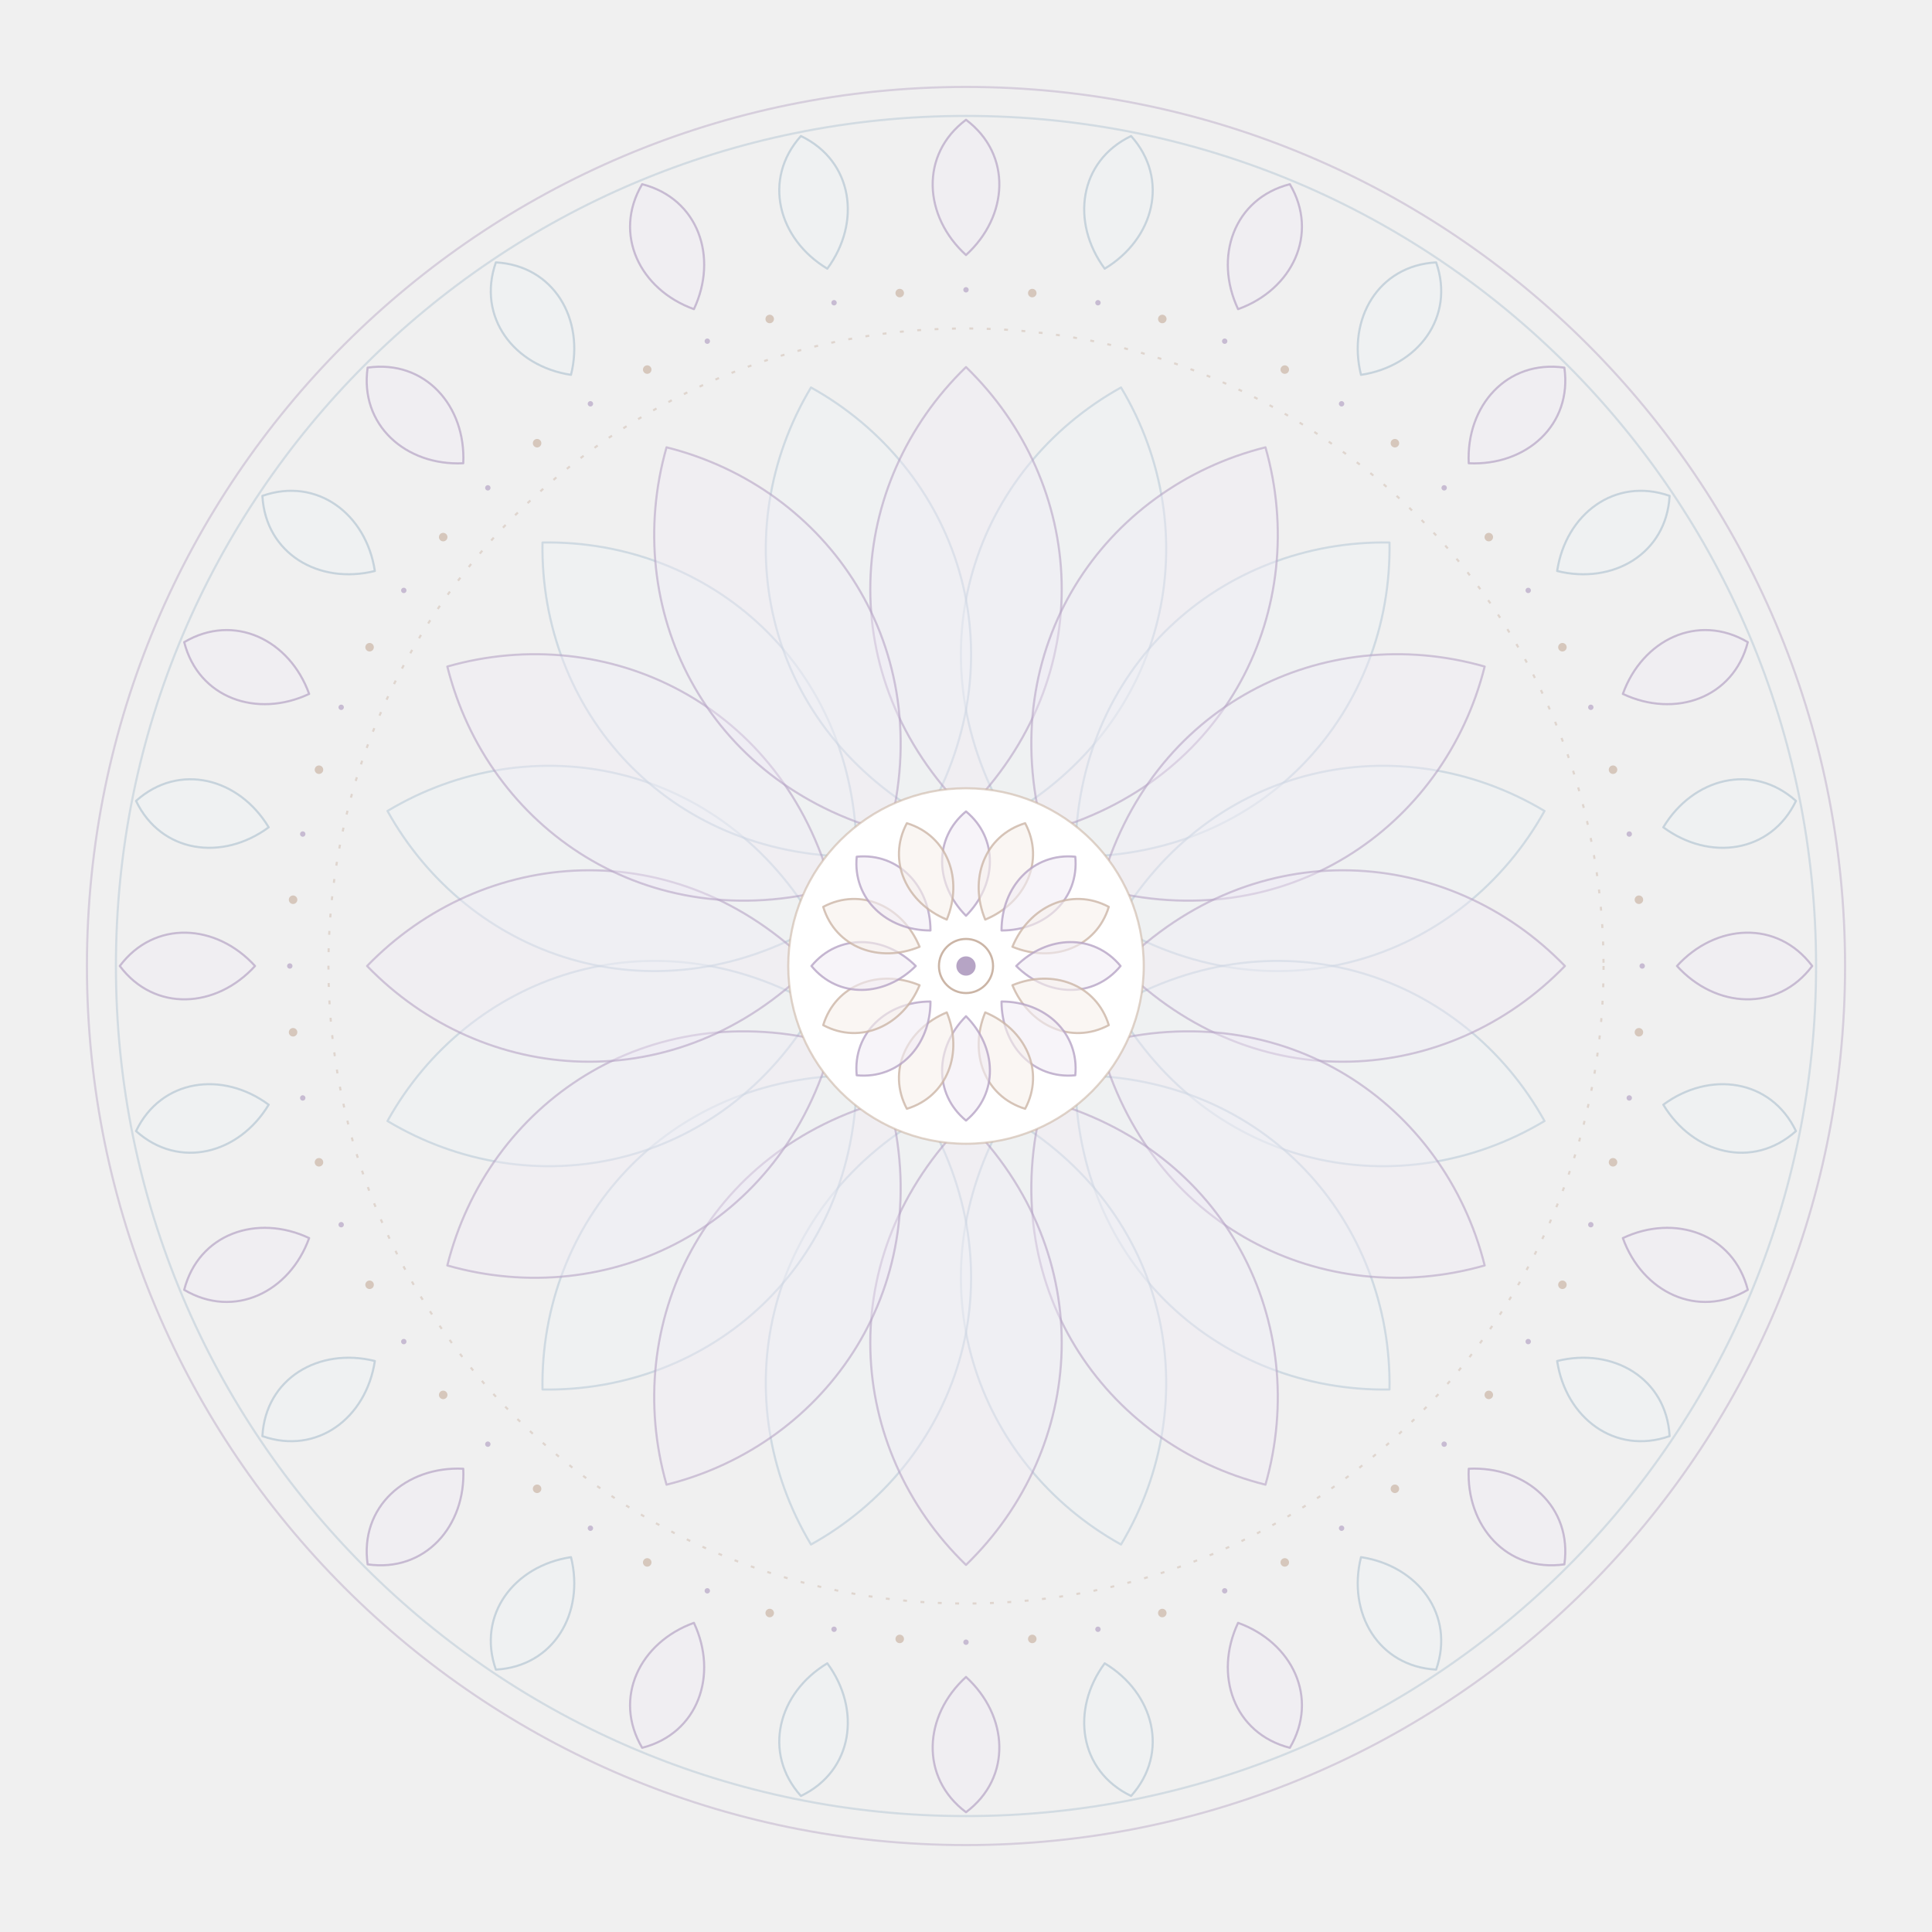
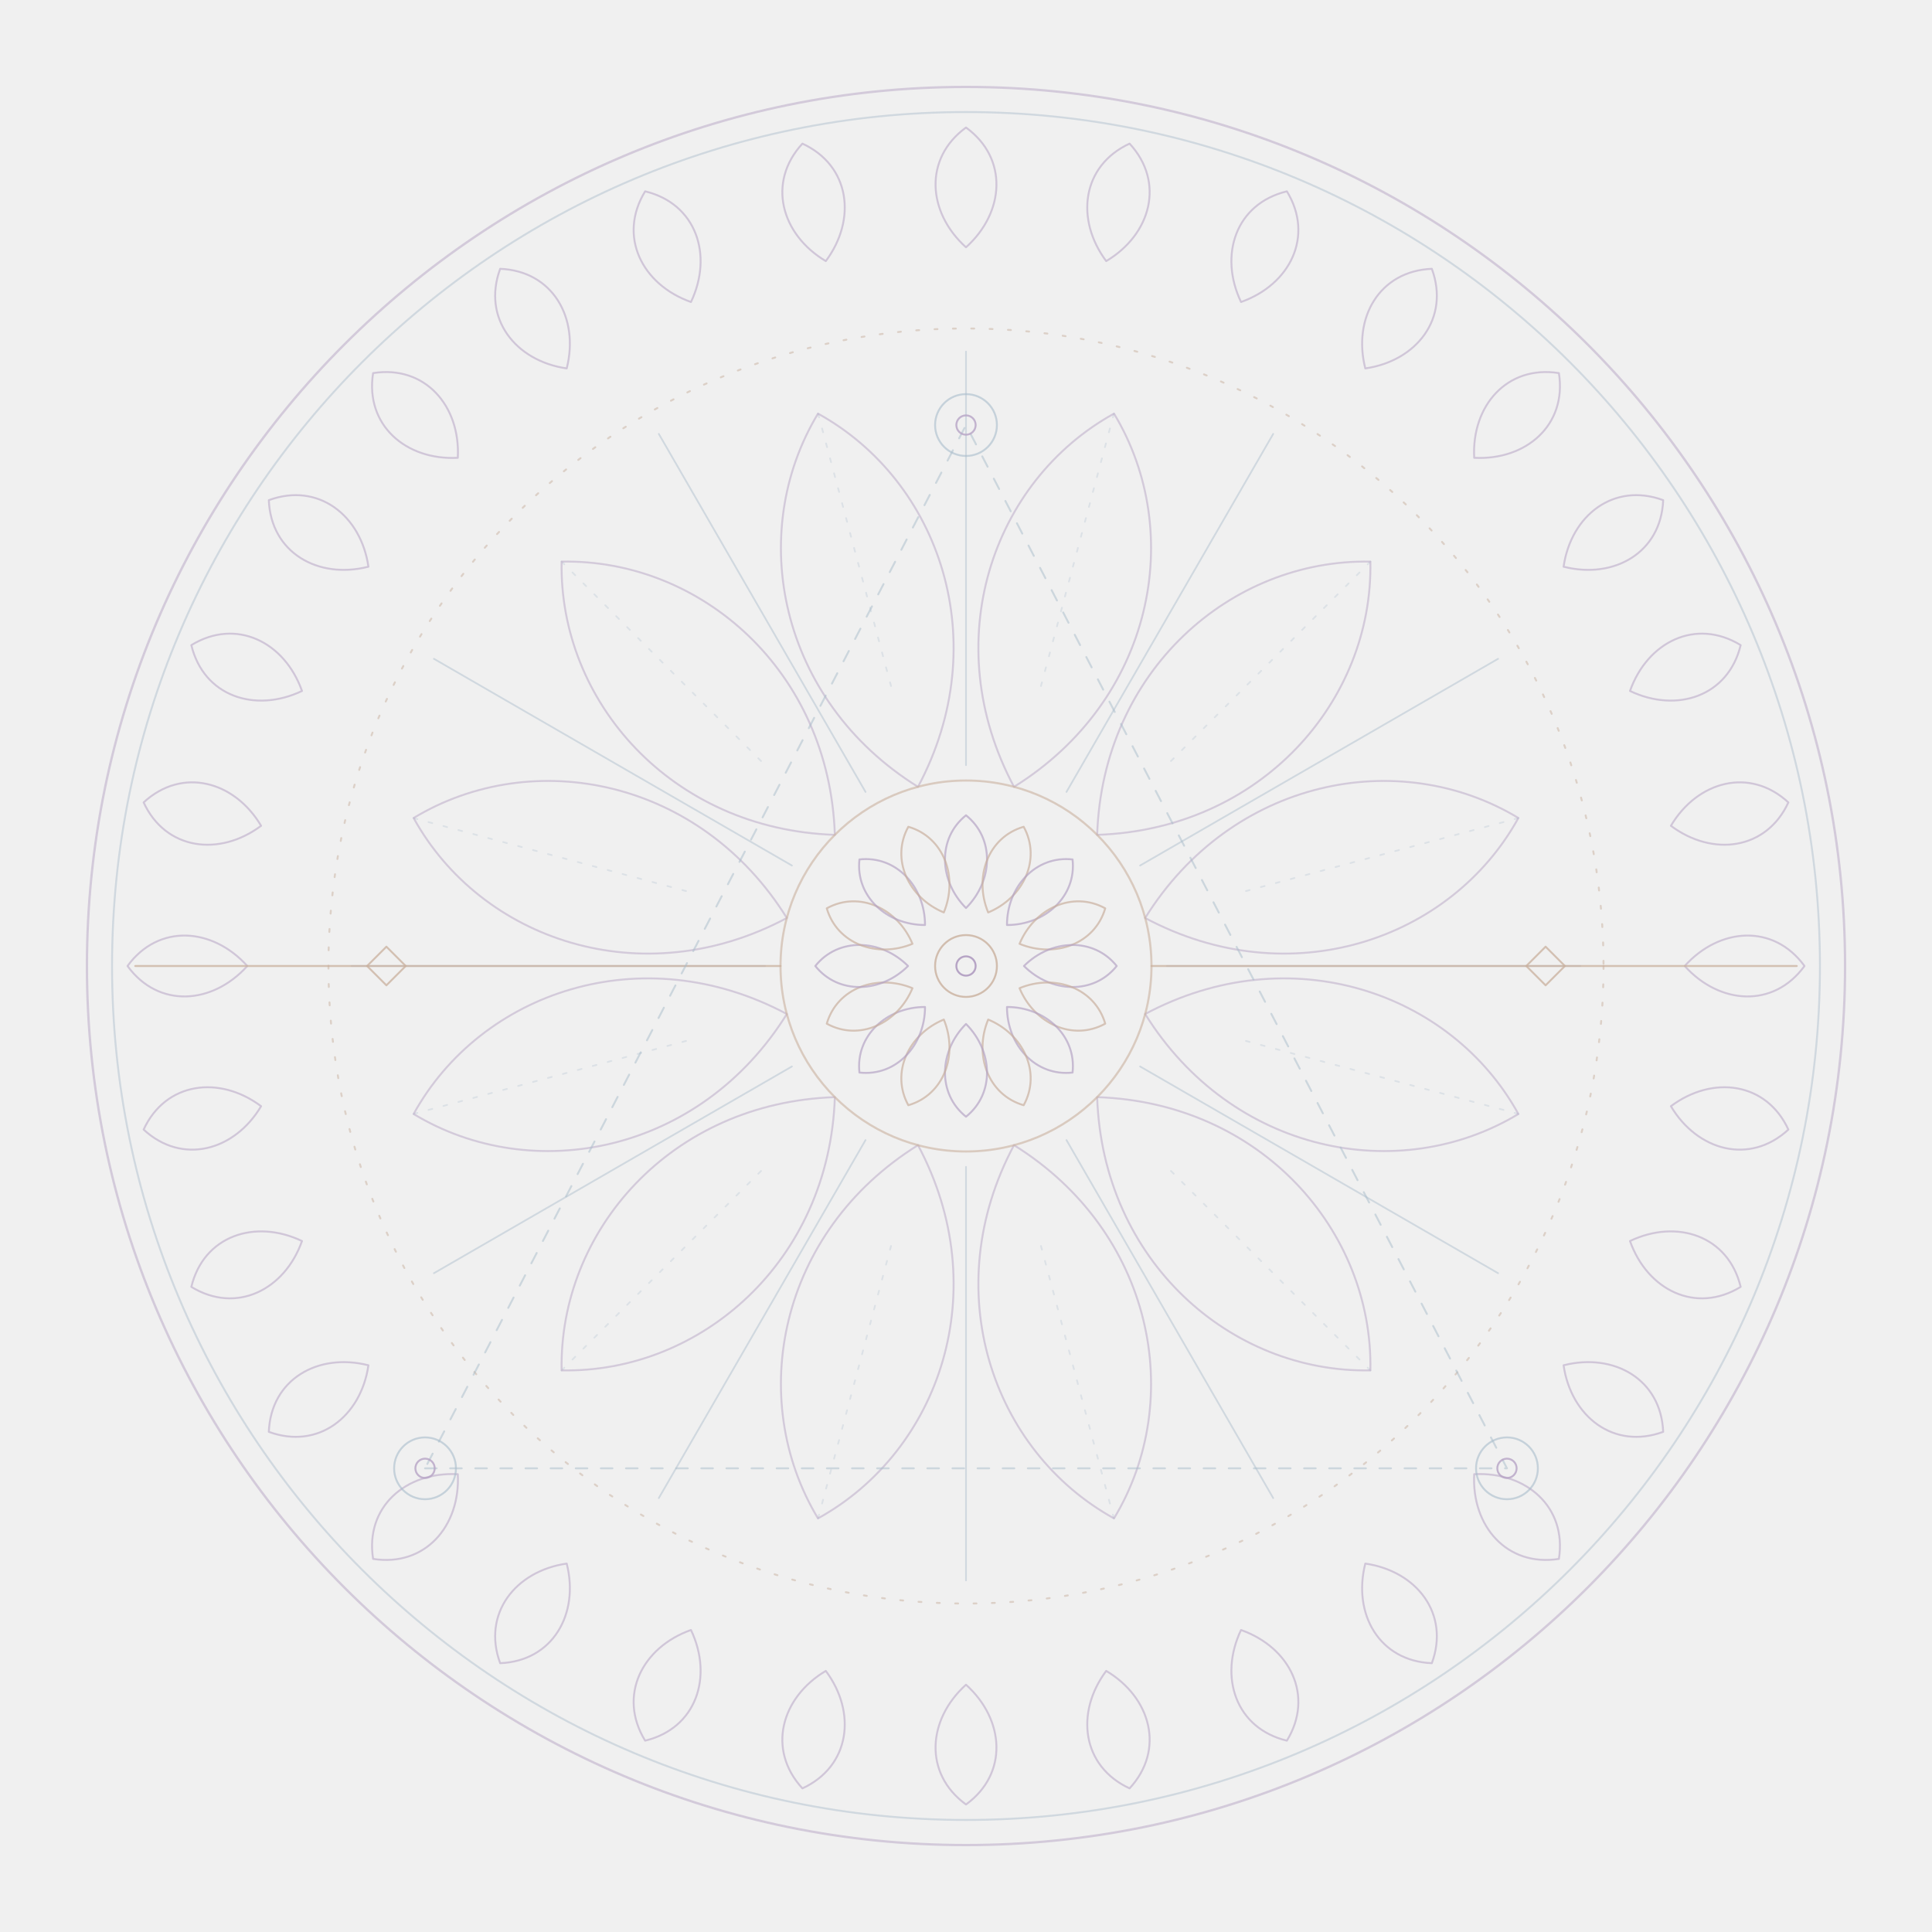
- <svg xmlns="http://www.w3.org/2000/svg" viewBox="0 0 1000 1000" fill="none">
+ <svg xmlns="http://www.w3.org/2000/svg" viewBox="0 0 1000 1000" fill="none" stroke-linecap="round" stroke-linejoin="round">
  <defs>
-     <path id="outer-petal" d="M0 0 C-22-20-24-52 0-70 C24-52 22-20 0 0Z" />
-     <path id="mid-petal" d="M0 0 C-70-70-62-170 0-230 C62-170 70-70 0 0Z" />
-     <path id="inner-petal" d="M0 0 C-16-16-17-40 0-54 C17-40 16-16 0 0Z" />
+     <path id="outer-petal" d="M0 0 C-20-18-22-46 0-62 C22-46 20-18 0 0Z" />
+     <path id="mid-petal" d="M0 0 C-58-62-52-150 0-200 C52-150 58-62 0 0Z" />
+     <path id="inner-petal" d="M0 0 C-14-14-15-36 0-48 C15-36 14-14 0 0Z" />
  </defs>
-   <g transform="translate(500 500)" stroke-width="1.1" stroke-linejoin="round">
-     <circle r="455" stroke="#B6A4C5" stroke-opacity=".45" />
-     <circle r="440" stroke="#B5C7D4" stroke-opacity=".5" />
-     <use href="#outer-petal" transform="rotate(0.00) translate(0 -368)" stroke="#B6A4C5" fill="#F1ECF5" fill-opacity=".45" stroke-opacity=".7" />
-     <use href="#outer-petal" transform="rotate(11.25) translate(0 -368)" stroke="#B5C7D4" fill="#EDF2F5" fill-opacity=".45" stroke-opacity=".7" />
-     <use href="#outer-petal" transform="rotate(22.50) translate(0 -368)" stroke="#B6A4C5" fill="#F1ECF5" fill-opacity=".45" stroke-opacity=".7" />
-     <use href="#outer-petal" transform="rotate(33.75) translate(0 -368)" stroke="#B5C7D4" fill="#EDF2F5" fill-opacity=".45" stroke-opacity=".7" />
-     <use href="#outer-petal" transform="rotate(45.00) translate(0 -368)" stroke="#B6A4C5" fill="#F1ECF5" fill-opacity=".45" stroke-opacity=".7" />
-     <use href="#outer-petal" transform="rotate(56.25) translate(0 -368)" stroke="#B5C7D4" fill="#EDF2F5" fill-opacity=".45" stroke-opacity=".7" />
-     <use href="#outer-petal" transform="rotate(67.50) translate(0 -368)" stroke="#B6A4C5" fill="#F1ECF5" fill-opacity=".45" stroke-opacity=".7" />
-     <use href="#outer-petal" transform="rotate(78.75) translate(0 -368)" stroke="#B5C7D4" fill="#EDF2F5" fill-opacity=".45" stroke-opacity=".7" />
-     <use href="#outer-petal" transform="rotate(90.00) translate(0 -368)" stroke="#B6A4C5" fill="#F1ECF5" fill-opacity=".45" stroke-opacity=".7" />
-     <use href="#outer-petal" transform="rotate(101.25) translate(0 -368)" stroke="#B5C7D4" fill="#EDF2F5" fill-opacity=".45" stroke-opacity=".7" />
-     <use href="#outer-petal" transform="rotate(112.50) translate(0 -368)" stroke="#B6A4C5" fill="#F1ECF5" fill-opacity=".45" stroke-opacity=".7" />
-     <use href="#outer-petal" transform="rotate(123.75) translate(0 -368)" stroke="#B5C7D4" fill="#EDF2F5" fill-opacity=".45" stroke-opacity=".7" />
-     <use href="#outer-petal" transform="rotate(135.00) translate(0 -368)" stroke="#B6A4C5" fill="#F1ECF5" fill-opacity=".45" stroke-opacity=".7" />
-     <use href="#outer-petal" transform="rotate(146.25) translate(0 -368)" stroke="#B5C7D4" fill="#EDF2F5" fill-opacity=".45" stroke-opacity=".7" />
-     <use href="#outer-petal" transform="rotate(157.50) translate(0 -368)" stroke="#B6A4C5" fill="#F1ECF5" fill-opacity=".45" stroke-opacity=".7" />
-     <use href="#outer-petal" transform="rotate(168.75) translate(0 -368)" stroke="#B5C7D4" fill="#EDF2F5" fill-opacity=".45" stroke-opacity=".7" />
-     <use href="#outer-petal" transform="rotate(180.00) translate(0 -368)" stroke="#B6A4C5" fill="#F1ECF5" fill-opacity=".45" stroke-opacity=".7" />
-     <use href="#outer-petal" transform="rotate(191.25) translate(0 -368)" stroke="#B5C7D4" fill="#EDF2F5" fill-opacity=".45" stroke-opacity=".7" />
-     <use href="#outer-petal" transform="rotate(202.50) translate(0 -368)" stroke="#B6A4C5" fill="#F1ECF5" fill-opacity=".45" stroke-opacity=".7" />
-     <use href="#outer-petal" transform="rotate(213.75) translate(0 -368)" stroke="#B5C7D4" fill="#EDF2F5" fill-opacity=".45" stroke-opacity=".7" />
-     <use href="#outer-petal" transform="rotate(225.00) translate(0 -368)" stroke="#B6A4C5" fill="#F1ECF5" fill-opacity=".45" stroke-opacity=".7" />
-     <use href="#outer-petal" transform="rotate(236.25) translate(0 -368)" stroke="#B5C7D4" fill="#EDF2F5" fill-opacity=".45" stroke-opacity=".7" />
-     <use href="#outer-petal" transform="rotate(247.50) translate(0 -368)" stroke="#B6A4C5" fill="#F1ECF5" fill-opacity=".45" stroke-opacity=".7" />
-     <use href="#outer-petal" transform="rotate(258.75) translate(0 -368)" stroke="#B5C7D4" fill="#EDF2F5" fill-opacity=".45" stroke-opacity=".7" />
-     <use href="#outer-petal" transform="rotate(270.00) translate(0 -368)" stroke="#B6A4C5" fill="#F1ECF5" fill-opacity=".45" stroke-opacity=".7" />
-     <use href="#outer-petal" transform="rotate(281.25) translate(0 -368)" stroke="#B5C7D4" fill="#EDF2F5" fill-opacity=".45" stroke-opacity=".7" />
-     <use href="#outer-petal" transform="rotate(292.50) translate(0 -368)" stroke="#B6A4C5" fill="#F1ECF5" fill-opacity=".45" stroke-opacity=".7" />
-     <use href="#outer-petal" transform="rotate(303.75) translate(0 -368)" stroke="#B5C7D4" fill="#EDF2F5" fill-opacity=".45" stroke-opacity=".7" />
-     <use href="#outer-petal" transform="rotate(315.00) translate(0 -368)" stroke="#B6A4C5" fill="#F1ECF5" fill-opacity=".45" stroke-opacity=".7" />
-     <use href="#outer-petal" transform="rotate(326.25) translate(0 -368)" stroke="#B5C7D4" fill="#EDF2F5" fill-opacity=".45" stroke-opacity=".7" />
-     <use href="#outer-petal" transform="rotate(337.50) translate(0 -368)" stroke="#B6A4C5" fill="#F1ECF5" fill-opacity=".45" stroke-opacity=".7" />
-     <use href="#outer-petal" transform="rotate(348.75) translate(0 -368)" stroke="#B5C7D4" fill="#EDF2F5" fill-opacity=".45" stroke-opacity=".7" />
-     <circle cx="0.0" cy="-350.0" r="1.4" fill="#B6A4C5" fill-opacity=".7" />
-     <circle cx="34.3" cy="-348.3" r="2.2" fill="#CBB5A6" fill-opacity=".7" />
-     <circle cx="68.3" cy="-343.3" r="1.4" fill="#B6A4C5" fill-opacity=".7" />
-     <circle cx="101.6" cy="-334.9" r="2.2" fill="#CBB5A6" fill-opacity=".7" />
-     <circle cx="133.9" cy="-323.4" r="1.4" fill="#B6A4C5" fill-opacity=".7" />
-     <circle cx="165.0" cy="-308.7" r="2.2" fill="#CBB5A6" fill-opacity=".7" />
-     <circle cx="194.4" cy="-291.0" r="1.4" fill="#B6A4C5" fill-opacity=".7" />
-     <circle cx="222.0" cy="-270.6" r="2.2" fill="#CBB5A6" fill-opacity=".7" />
-     <circle cx="247.5" cy="-247.5" r="1.4" fill="#B6A4C5" fill-opacity=".7" />
-     <circle cx="270.6" cy="-222.0" r="2.2" fill="#CBB5A6" fill-opacity=".7" />
-     <circle cx="291.0" cy="-194.4" r="1.4" fill="#B6A4C5" fill-opacity=".7" />
-     <circle cx="308.7" cy="-165.0" r="2.2" fill="#CBB5A6" fill-opacity=".7" />
-     <circle cx="323.4" cy="-133.9" r="1.4" fill="#B6A4C5" fill-opacity=".7" />
-     <circle cx="334.9" cy="-101.6" r="2.2" fill="#CBB5A6" fill-opacity=".7" />
-     <circle cx="343.3" cy="-68.3" r="1.4" fill="#B6A4C5" fill-opacity=".7" />
-     <circle cx="348.3" cy="-34.3" r="2.2" fill="#CBB5A6" fill-opacity=".7" />
-     <circle cx="350.0" cy="-0.0" r="1.4" fill="#B6A4C5" fill-opacity=".7" />
-     <circle cx="348.3" cy="34.3" r="2.2" fill="#CBB5A6" fill-opacity=".7" />
-     <circle cx="343.3" cy="68.3" r="1.4" fill="#B6A4C5" fill-opacity=".7" />
-     <circle cx="334.9" cy="101.6" r="2.2" fill="#CBB5A6" fill-opacity=".7" />
-     <circle cx="323.4" cy="133.9" r="1.4" fill="#B6A4C5" fill-opacity=".7" />
-     <circle cx="308.7" cy="165.0" r="2.2" fill="#CBB5A6" fill-opacity=".7" />
-     <circle cx="291.0" cy="194.4" r="1.4" fill="#B6A4C5" fill-opacity=".7" />
-     <circle cx="270.6" cy="222.0" r="2.2" fill="#CBB5A6" fill-opacity=".7" />
-     <circle cx="247.5" cy="247.5" r="1.4" fill="#B6A4C5" fill-opacity=".7" />
-     <circle cx="222.0" cy="270.6" r="2.2" fill="#CBB5A6" fill-opacity=".7" />
-     <circle cx="194.4" cy="291.0" r="1.4" fill="#B6A4C5" fill-opacity=".7" />
-     <circle cx="165.0" cy="308.7" r="2.2" fill="#CBB5A6" fill-opacity=".7" />
-     <circle cx="133.9" cy="323.4" r="1.4" fill="#B6A4C5" fill-opacity=".7" />
-     <circle cx="101.6" cy="334.9" r="2.2" fill="#CBB5A6" fill-opacity=".7" />
-     <circle cx="68.3" cy="343.3" r="1.4" fill="#B6A4C5" fill-opacity=".7" />
-     <circle cx="34.3" cy="348.3" r="2.2" fill="#CBB5A6" fill-opacity=".7" />
-     <circle cx="0.0" cy="350.0" r="1.4" fill="#B6A4C5" fill-opacity=".7" />
-     <circle cx="-34.3" cy="348.3" r="2.2" fill="#CBB5A6" fill-opacity=".7" />
-     <circle cx="-68.3" cy="343.3" r="1.4" fill="#B6A4C5" fill-opacity=".7" />
-     <circle cx="-101.6" cy="334.9" r="2.2" fill="#CBB5A6" fill-opacity=".7" />
-     <circle cx="-133.9" cy="323.4" r="1.4" fill="#B6A4C5" fill-opacity=".7" />
-     <circle cx="-165.0" cy="308.7" r="2.2" fill="#CBB5A6" fill-opacity=".7" />
-     <circle cx="-194.4" cy="291.0" r="1.4" fill="#B6A4C5" fill-opacity=".7" />
-     <circle cx="-222.0" cy="270.6" r="2.2" fill="#CBB5A6" fill-opacity=".7" />
-     <circle cx="-247.5" cy="247.5" r="1.4" fill="#B6A4C5" fill-opacity=".7" />
-     <circle cx="-270.6" cy="222.0" r="2.2" fill="#CBB5A6" fill-opacity=".7" />
-     <circle cx="-291.0" cy="194.4" r="1.4" fill="#B6A4C5" fill-opacity=".7" />
-     <circle cx="-308.7" cy="165.0" r="2.2" fill="#CBB5A6" fill-opacity=".7" />
-     <circle cx="-323.4" cy="133.9" r="1.4" fill="#B6A4C5" fill-opacity=".7" />
-     <circle cx="-334.9" cy="101.6" r="2.2" fill="#CBB5A6" fill-opacity=".7" />
-     <circle cx="-343.3" cy="68.3" r="1.4" fill="#B6A4C5" fill-opacity=".7" />
-     <circle cx="-348.3" cy="34.3" r="2.2" fill="#CBB5A6" fill-opacity=".7" />
-     <circle cx="-350.0" cy="0.0" r="1.4" fill="#B6A4C5" fill-opacity=".7" />
-     <circle cx="-348.3" cy="-34.3" r="2.2" fill="#CBB5A6" fill-opacity=".7" />
-     <circle cx="-343.3" cy="-68.3" r="1.4" fill="#B6A4C5" fill-opacity=".7" />
-     <circle cx="-334.9" cy="-101.6" r="2.2" fill="#CBB5A6" fill-opacity=".7" />
-     <circle cx="-323.4" cy="-133.9" r="1.4" fill="#B6A4C5" fill-opacity=".7" />
-     <circle cx="-308.7" cy="-165.0" r="2.2" fill="#CBB5A6" fill-opacity=".7" />
-     <circle cx="-291.0" cy="-194.4" r="1.4" fill="#B6A4C5" fill-opacity=".7" />
-     <circle cx="-270.6" cy="-222.0" r="2.2" fill="#CBB5A6" fill-opacity=".7" />
-     <circle cx="-247.5" cy="-247.5" r="1.4" fill="#B6A4C5" fill-opacity=".7" />
-     <circle cx="-222.0" cy="-270.6" r="2.2" fill="#CBB5A6" fill-opacity=".7" />
-     <circle cx="-194.4" cy="-291.0" r="1.4" fill="#B6A4C5" fill-opacity=".7" />
-     <circle cx="-165.0" cy="-308.7" r="2.2" fill="#CBB5A6" fill-opacity=".7" />
-     <circle cx="-133.9" cy="-323.4" r="1.4" fill="#B6A4C5" fill-opacity=".7" />
-     <circle cx="-101.6" cy="-334.9" r="2.2" fill="#CBB5A6" fill-opacity=".7" />
-     <circle cx="-68.3" cy="-343.3" r="1.4" fill="#B6A4C5" fill-opacity=".7" />
-     <circle cx="-34.3" cy="-348.3" r="2.2" fill="#CBB5A6" fill-opacity=".7" />
-     <circle r="330" stroke="#CBB5A6" stroke-opacity=".45" stroke-dasharray="2 7" />
-     <use href="#mid-petal" transform="rotate(15) translate(0 -80)" stroke="#B5C7D4" fill="#EDF2F5" fill-opacity=".35" stroke-opacity=".55" />
-     <use href="#mid-petal" transform="rotate(45) translate(0 -80)" stroke="#B5C7D4" fill="#EDF2F5" fill-opacity=".35" stroke-opacity=".55" />
-     <use href="#mid-petal" transform="rotate(75) translate(0 -80)" stroke="#B5C7D4" fill="#EDF2F5" fill-opacity=".35" stroke-opacity=".55" />
-     <use href="#mid-petal" transform="rotate(105) translate(0 -80)" stroke="#B5C7D4" fill="#EDF2F5" fill-opacity=".35" stroke-opacity=".55" />
-     <use href="#mid-petal" transform="rotate(135) translate(0 -80)" stroke="#B5C7D4" fill="#EDF2F5" fill-opacity=".35" stroke-opacity=".55" />
-     <use href="#mid-petal" transform="rotate(165) translate(0 -80)" stroke="#B5C7D4" fill="#EDF2F5" fill-opacity=".35" stroke-opacity=".55" />
-     <use href="#mid-petal" transform="rotate(195) translate(0 -80)" stroke="#B5C7D4" fill="#EDF2F5" fill-opacity=".35" stroke-opacity=".55" />
-     <use href="#mid-petal" transform="rotate(225) translate(0 -80)" stroke="#B5C7D4" fill="#EDF2F5" fill-opacity=".35" stroke-opacity=".55" />
-     <use href="#mid-petal" transform="rotate(255) translate(0 -80)" stroke="#B5C7D4" fill="#EDF2F5" fill-opacity=".35" stroke-opacity=".55" />
-     <use href="#mid-petal" transform="rotate(285) translate(0 -80)" stroke="#B5C7D4" fill="#EDF2F5" fill-opacity=".35" stroke-opacity=".55" />
-     <use href="#mid-petal" transform="rotate(315) translate(0 -80)" stroke="#B5C7D4" fill="#EDF2F5" fill-opacity=".35" stroke-opacity=".55" />
-     <use href="#mid-petal" transform="rotate(345) translate(0 -80)" stroke="#B5C7D4" fill="#EDF2F5" fill-opacity=".35" stroke-opacity=".55" />
-     <use href="#mid-petal" transform="rotate(0) translate(0 -80)" stroke="#B6A4C5" fill="#F1ECF5" fill-opacity=".4" stroke-opacity=".6" />
-     <use href="#mid-petal" transform="rotate(30) translate(0 -80)" stroke="#B6A4C5" fill="#F1ECF5" fill-opacity=".4" stroke-opacity=".6" />
-     <use href="#mid-petal" transform="rotate(60) translate(0 -80)" stroke="#B6A4C5" fill="#F1ECF5" fill-opacity=".4" stroke-opacity=".6" />
-     <use href="#mid-petal" transform="rotate(90) translate(0 -80)" stroke="#B6A4C5" fill="#F1ECF5" fill-opacity=".4" stroke-opacity=".6" />
-     <use href="#mid-petal" transform="rotate(120) translate(0 -80)" stroke="#B6A4C5" fill="#F1ECF5" fill-opacity=".4" stroke-opacity=".6" />
-     <use href="#mid-petal" transform="rotate(150) translate(0 -80)" stroke="#B6A4C5" fill="#F1ECF5" fill-opacity=".4" stroke-opacity=".6" />
-     <use href="#mid-petal" transform="rotate(180) translate(0 -80)" stroke="#B6A4C5" fill="#F1ECF5" fill-opacity=".4" stroke-opacity=".6" />
-     <use href="#mid-petal" transform="rotate(210) translate(0 -80)" stroke="#B6A4C5" fill="#F1ECF5" fill-opacity=".4" stroke-opacity=".6" />
-     <use href="#mid-petal" transform="rotate(240) translate(0 -80)" stroke="#B6A4C5" fill="#F1ECF5" fill-opacity=".4" stroke-opacity=".6" />
-     <use href="#mid-petal" transform="rotate(270) translate(0 -80)" stroke="#B6A4C5" fill="#F1ECF5" fill-opacity=".4" stroke-opacity=".6" />
-     <use href="#mid-petal" transform="rotate(300) translate(0 -80)" stroke="#B6A4C5" fill="#F1ECF5" fill-opacity=".4" stroke-opacity=".6" />
-     <use href="#mid-petal" transform="rotate(330) translate(0 -80)" stroke="#B6A4C5" fill="#F1ECF5" fill-opacity=".4" stroke-opacity=".6" />
-     <circle r="92" fill="white" stroke="#CBB5A6" stroke-opacity=".6" />
-     <use href="#inner-petal" transform="rotate(0.0) translate(0 -26)" stroke="#B6A4C5" fill="#F1ECF5" fill-opacity=".6" stroke-opacity=".8" />
-     <use href="#inner-petal" transform="rotate(22.5) translate(0 -26)" stroke="#CBB5A6" fill="#F6F0EB" fill-opacity=".6" stroke-opacity=".8" />
-     <use href="#inner-petal" transform="rotate(45.0) translate(0 -26)" stroke="#B6A4C5" fill="#F1ECF5" fill-opacity=".6" stroke-opacity=".8" />
-     <use href="#inner-petal" transform="rotate(67.5) translate(0 -26)" stroke="#CBB5A6" fill="#F6F0EB" fill-opacity=".6" stroke-opacity=".8" />
-     <use href="#inner-petal" transform="rotate(90.0) translate(0 -26)" stroke="#B6A4C5" fill="#F1ECF5" fill-opacity=".6" stroke-opacity=".8" />
-     <use href="#inner-petal" transform="rotate(112.5) translate(0 -26)" stroke="#CBB5A6" fill="#F6F0EB" fill-opacity=".6" stroke-opacity=".8" />
-     <use href="#inner-petal" transform="rotate(135.0) translate(0 -26)" stroke="#B6A4C5" fill="#F1ECF5" fill-opacity=".6" stroke-opacity=".8" />
-     <use href="#inner-petal" transform="rotate(157.5) translate(0 -26)" stroke="#CBB5A6" fill="#F6F0EB" fill-opacity=".6" stroke-opacity=".8" />
-     <use href="#inner-petal" transform="rotate(180.0) translate(0 -26)" stroke="#B6A4C5" fill="#F1ECF5" fill-opacity=".6" stroke-opacity=".8" />
-     <use href="#inner-petal" transform="rotate(202.5) translate(0 -26)" stroke="#CBB5A6" fill="#F6F0EB" fill-opacity=".6" stroke-opacity=".8" />
-     <use href="#inner-petal" transform="rotate(225.0) translate(0 -26)" stroke="#B6A4C5" fill="#F1ECF5" fill-opacity=".6" stroke-opacity=".8" />
-     <use href="#inner-petal" transform="rotate(247.5) translate(0 -26)" stroke="#CBB5A6" fill="#F6F0EB" fill-opacity=".6" stroke-opacity=".8" />
-     <use href="#inner-petal" transform="rotate(270.0) translate(0 -26)" stroke="#B6A4C5" fill="#F1ECF5" fill-opacity=".6" stroke-opacity=".8" />
-     <use href="#inner-petal" transform="rotate(292.5) translate(0 -26)" stroke="#CBB5A6" fill="#F6F0EB" fill-opacity=".6" stroke-opacity=".8" />
-     <use href="#inner-petal" transform="rotate(315.0) translate(0 -26)" stroke="#B6A4C5" fill="#F1ECF5" fill-opacity=".6" stroke-opacity=".8" />
-     <use href="#inner-petal" transform="rotate(337.5) translate(0 -26)" stroke="#CBB5A6" fill="#F6F0EB" fill-opacity=".6" stroke-opacity=".8" />
-     <circle r="14" fill="white" stroke="#CBB5A6" />
-     <circle r="5" fill="#B6A4C5" />
+   <g transform="translate(500 500)">
+     <circle r="455" stroke="#B6A4C5" stroke-opacity=".5" stroke-width="1.2" />
+     <circle r="442" stroke="#A9BCCB" stroke-opacity=".45" />
+     <g stroke="#B6A4C5" stroke-opacity=".55">
+       <use href="#outer-petal" transform="rotate(0.00) translate(0 -372)" />
+       <use href="#outer-petal" transform="rotate(11.25) translate(0 -372)" />
+       <use href="#outer-petal" transform="rotate(22.50) translate(0 -372)" />
+       <use href="#outer-petal" transform="rotate(33.75) translate(0 -372)" />
+       <use href="#outer-petal" transform="rotate(45.00) translate(0 -372)" />
+       <use href="#outer-petal" transform="rotate(56.25) translate(0 -372)" />
+       <use href="#outer-petal" transform="rotate(67.50) translate(0 -372)" />
+       <use href="#outer-petal" transform="rotate(78.75) translate(0 -372)" />
+       <use href="#outer-petal" transform="rotate(90.00) translate(0 -372)" />
+       <use href="#outer-petal" transform="rotate(101.25) translate(0 -372)" />
+       <use href="#outer-petal" transform="rotate(112.50) translate(0 -372)" />
+       <use href="#outer-petal" transform="rotate(123.75) translate(0 -372)" />
+       <use href="#outer-petal" transform="rotate(135.00) translate(0 -372)" />
+       <use href="#outer-petal" transform="rotate(146.25) translate(0 -372)" />
+       <use href="#outer-petal" transform="rotate(157.50) translate(0 -372)" />
+       <use href="#outer-petal" transform="rotate(168.75) translate(0 -372)" />
+       <use href="#outer-petal" transform="rotate(180.00) translate(0 -372)" />
+       <use href="#outer-petal" transform="rotate(191.25) translate(0 -372)" />
+       <use href="#outer-petal" transform="rotate(202.50) translate(0 -372)" />
+       <use href="#outer-petal" transform="rotate(213.75) translate(0 -372)" />
+       <use href="#outer-petal" transform="rotate(225.00) translate(0 -372)" />
+       <use href="#outer-petal" transform="rotate(236.25) translate(0 -372)" />
+       <use href="#outer-petal" transform="rotate(247.50) translate(0 -372)" />
+       <use href="#outer-petal" transform="rotate(258.75) translate(0 -372)" />
+       <use href="#outer-petal" transform="rotate(270.00) translate(0 -372)" />
+       <use href="#outer-petal" transform="rotate(281.25) translate(0 -372)" />
+       <use href="#outer-petal" transform="rotate(292.50) translate(0 -372)" />
+       <use href="#outer-petal" transform="rotate(303.75) translate(0 -372)" />
+       <use href="#outer-petal" transform="rotate(315.00) translate(0 -372)" />
+       <use href="#outer-petal" transform="rotate(326.25) translate(0 -372)" />
+       <use href="#outer-petal" transform="rotate(337.50) translate(0 -372)" />
+       <use href="#outer-petal" transform="rotate(348.75) translate(0 -372)" />
+     </g>
+     <circle r="330" stroke="#C9B09E" stroke-opacity=".5" stroke-dasharray="1.5 8" />
+     <g stroke="#A9BCCB" stroke-width=".9">
+       <path d="M0.0 -104.0 L0.0 -318.0" stroke-opacity=".45" />
+       <path d="M38.8 -144.9 L77.6 -289.8" stroke-opacity=".28" stroke-dasharray="2 6" />
+       <path d="M52.0 -90.1 L159.0 -275.4" stroke-opacity=".45" />
+       <path d="M106.1 -106.1 L212.1 -212.1" stroke-opacity=".28" stroke-dasharray="2 6" />
+       <path d="M90.1 -52.0 L275.4 -159.0" stroke-opacity=".45" />
+       <path d="M144.9 -38.8 L289.8 -77.6" stroke-opacity=".28" stroke-dasharray="2 6" />
+       <path d="M104.0 -0.0 L318.0 -0.0" stroke-opacity=".45" />
+       <path d="M144.9 38.8 L289.8 77.6" stroke-opacity=".28" stroke-dasharray="2 6" />
+       <path d="M90.1 52.0 L275.4 159.0" stroke-opacity=".45" />
+       <path d="M106.1 106.1 L212.1 212.1" stroke-opacity=".28" stroke-dasharray="2 6" />
+       <path d="M52.0 90.1 L159.0 275.4" stroke-opacity=".45" />
+       <path d="M38.8 144.9 L77.6 289.8" stroke-opacity=".28" stroke-dasharray="2 6" />
+       <path d="M0.0 104.0 L0.0 318.0" stroke-opacity=".45" />
+       <path d="M-38.8 144.9 L-77.6 289.8" stroke-opacity=".28" stroke-dasharray="2 6" />
+       <path d="M-52.0 90.1 L-159.0 275.4" stroke-opacity=".45" />
+       <path d="M-106.1 106.1 L-212.1 212.1" stroke-opacity=".28" stroke-dasharray="2 6" />
+       <path d="M-90.1 52.0 L-275.4 159.0" stroke-opacity=".45" />
+       <path d="M-144.9 38.8 L-289.8 77.6" stroke-opacity=".28" stroke-dasharray="2 6" />
+       <path d="M-104.0 0.0 L-318.0 0.0" stroke-opacity=".45" />
+       <path d="M-144.9 -38.8 L-289.8 -77.6" stroke-opacity=".28" stroke-dasharray="2 6" />
+       <path d="M-90.1 -52.0 L-275.4 -159.0" stroke-opacity=".45" />
+       <path d="M-106.1 -106.1 L-212.1 -212.1" stroke-opacity=".28" stroke-dasharray="2 6" />
+       <path d="M-52.0 -90.1 L-159.0 -275.4" stroke-opacity=".45" />
+       <path d="M-38.8 -144.9 L-77.6 -289.8" stroke-opacity=".28" stroke-dasharray="2 6" />
+     </g>
+     <g stroke="#B6A4C5" stroke-opacity=".5">
+       <use href="#mid-petal" transform="rotate(15) translate(0 -96)" />
+       <use href="#mid-petal" transform="rotate(45) translate(0 -96)" />
+       <use href="#mid-petal" transform="rotate(75) translate(0 -96)" />
+       <use href="#mid-petal" transform="rotate(105) translate(0 -96)" />
+       <use href="#mid-petal" transform="rotate(135) translate(0 -96)" />
+       <use href="#mid-petal" transform="rotate(165) translate(0 -96)" />
+       <use href="#mid-petal" transform="rotate(195) translate(0 -96)" />
+       <use href="#mid-petal" transform="rotate(225) translate(0 -96)" />
+       <use href="#mid-petal" transform="rotate(255) translate(0 -96)" />
+       <use href="#mid-petal" transform="rotate(285) translate(0 -96)" />
+       <use href="#mid-petal" transform="rotate(315) translate(0 -96)" />
+       <use href="#mid-petal" transform="rotate(345) translate(0 -96)" />
+     </g>
+   </g>
+   <g stroke="#C9B09E" stroke-opacity=".75">
+     <path d="M70 500 H404 M596 500 H930" />
+     <path d="M200 490 L210 500 L200 510 L190 500Z" />
+     <path d="M800 490 L810 500 L800 510 L790 500Z" />
+   </g>
+   <g stroke="#A9BCCB">
+     <path d="M220 760 L780 760 L500 220Z" stroke-opacity=".5" stroke-dasharray="6 7" />
+     <circle cx="220" cy="760" r="16" stroke-opacity=".6" />
+     <circle cx="220" cy="760" r="5" stroke="#B6A4C5" stroke-opacity=".8" />
+     <circle cx="780" cy="760" r="16" stroke-opacity=".6" />
+     <circle cx="780" cy="760" r="5" stroke="#B6A4C5" stroke-opacity=".8" />
+     <circle cx="500" cy="220" r="16" stroke-opacity=".6" />
+     <circle cx="500" cy="220" r="5" stroke="#B6A4C5" stroke-opacity=".8" />
+   </g>
+   <g transform="translate(500 500)">
+     <circle r="96" stroke="#C9B09E" stroke-opacity=".6" stroke-width="1.1" />
+     <g stroke="#B6A4C5" stroke-opacity=".7">
+       <use href="#inner-petal" transform="rotate(0.0) translate(0 -30)" />
+       <use href="#inner-petal" transform="rotate(22.5) translate(0 -30)" stroke="#C9B09E" />
+       <use href="#inner-petal" transform="rotate(45.0) translate(0 -30)" />
+       <use href="#inner-petal" transform="rotate(67.5) translate(0 -30)" stroke="#C9B09E" />
+       <use href="#inner-petal" transform="rotate(90.0) translate(0 -30)" />
+       <use href="#inner-petal" transform="rotate(112.5) translate(0 -30)" stroke="#C9B09E" />
+       <use href="#inner-petal" transform="rotate(135.0) translate(0 -30)" />
+       <use href="#inner-petal" transform="rotate(157.5) translate(0 -30)" stroke="#C9B09E" />
+       <use href="#inner-petal" transform="rotate(180.0) translate(0 -30)" />
+       <use href="#inner-petal" transform="rotate(202.5) translate(0 -30)" stroke="#C9B09E" />
+       <use href="#inner-petal" transform="rotate(225.0) translate(0 -30)" />
+       <use href="#inner-petal" transform="rotate(247.5) translate(0 -30)" stroke="#C9B09E" />
+       <use href="#inner-petal" transform="rotate(270.0) translate(0 -30)" />
+       <use href="#inner-petal" transform="rotate(292.5) translate(0 -30)" stroke="#C9B09E" />
+       <use href="#inner-petal" transform="rotate(315.0) translate(0 -30)" />
+       <use href="#inner-petal" transform="rotate(337.5) translate(0 -30)" stroke="#C9B09E" />
+     </g>
+     <circle r="16" stroke="#C9B09E" stroke-opacity=".8" />
+     <circle r="5" stroke="#B6A4C5" />
  </g>
</svg>
